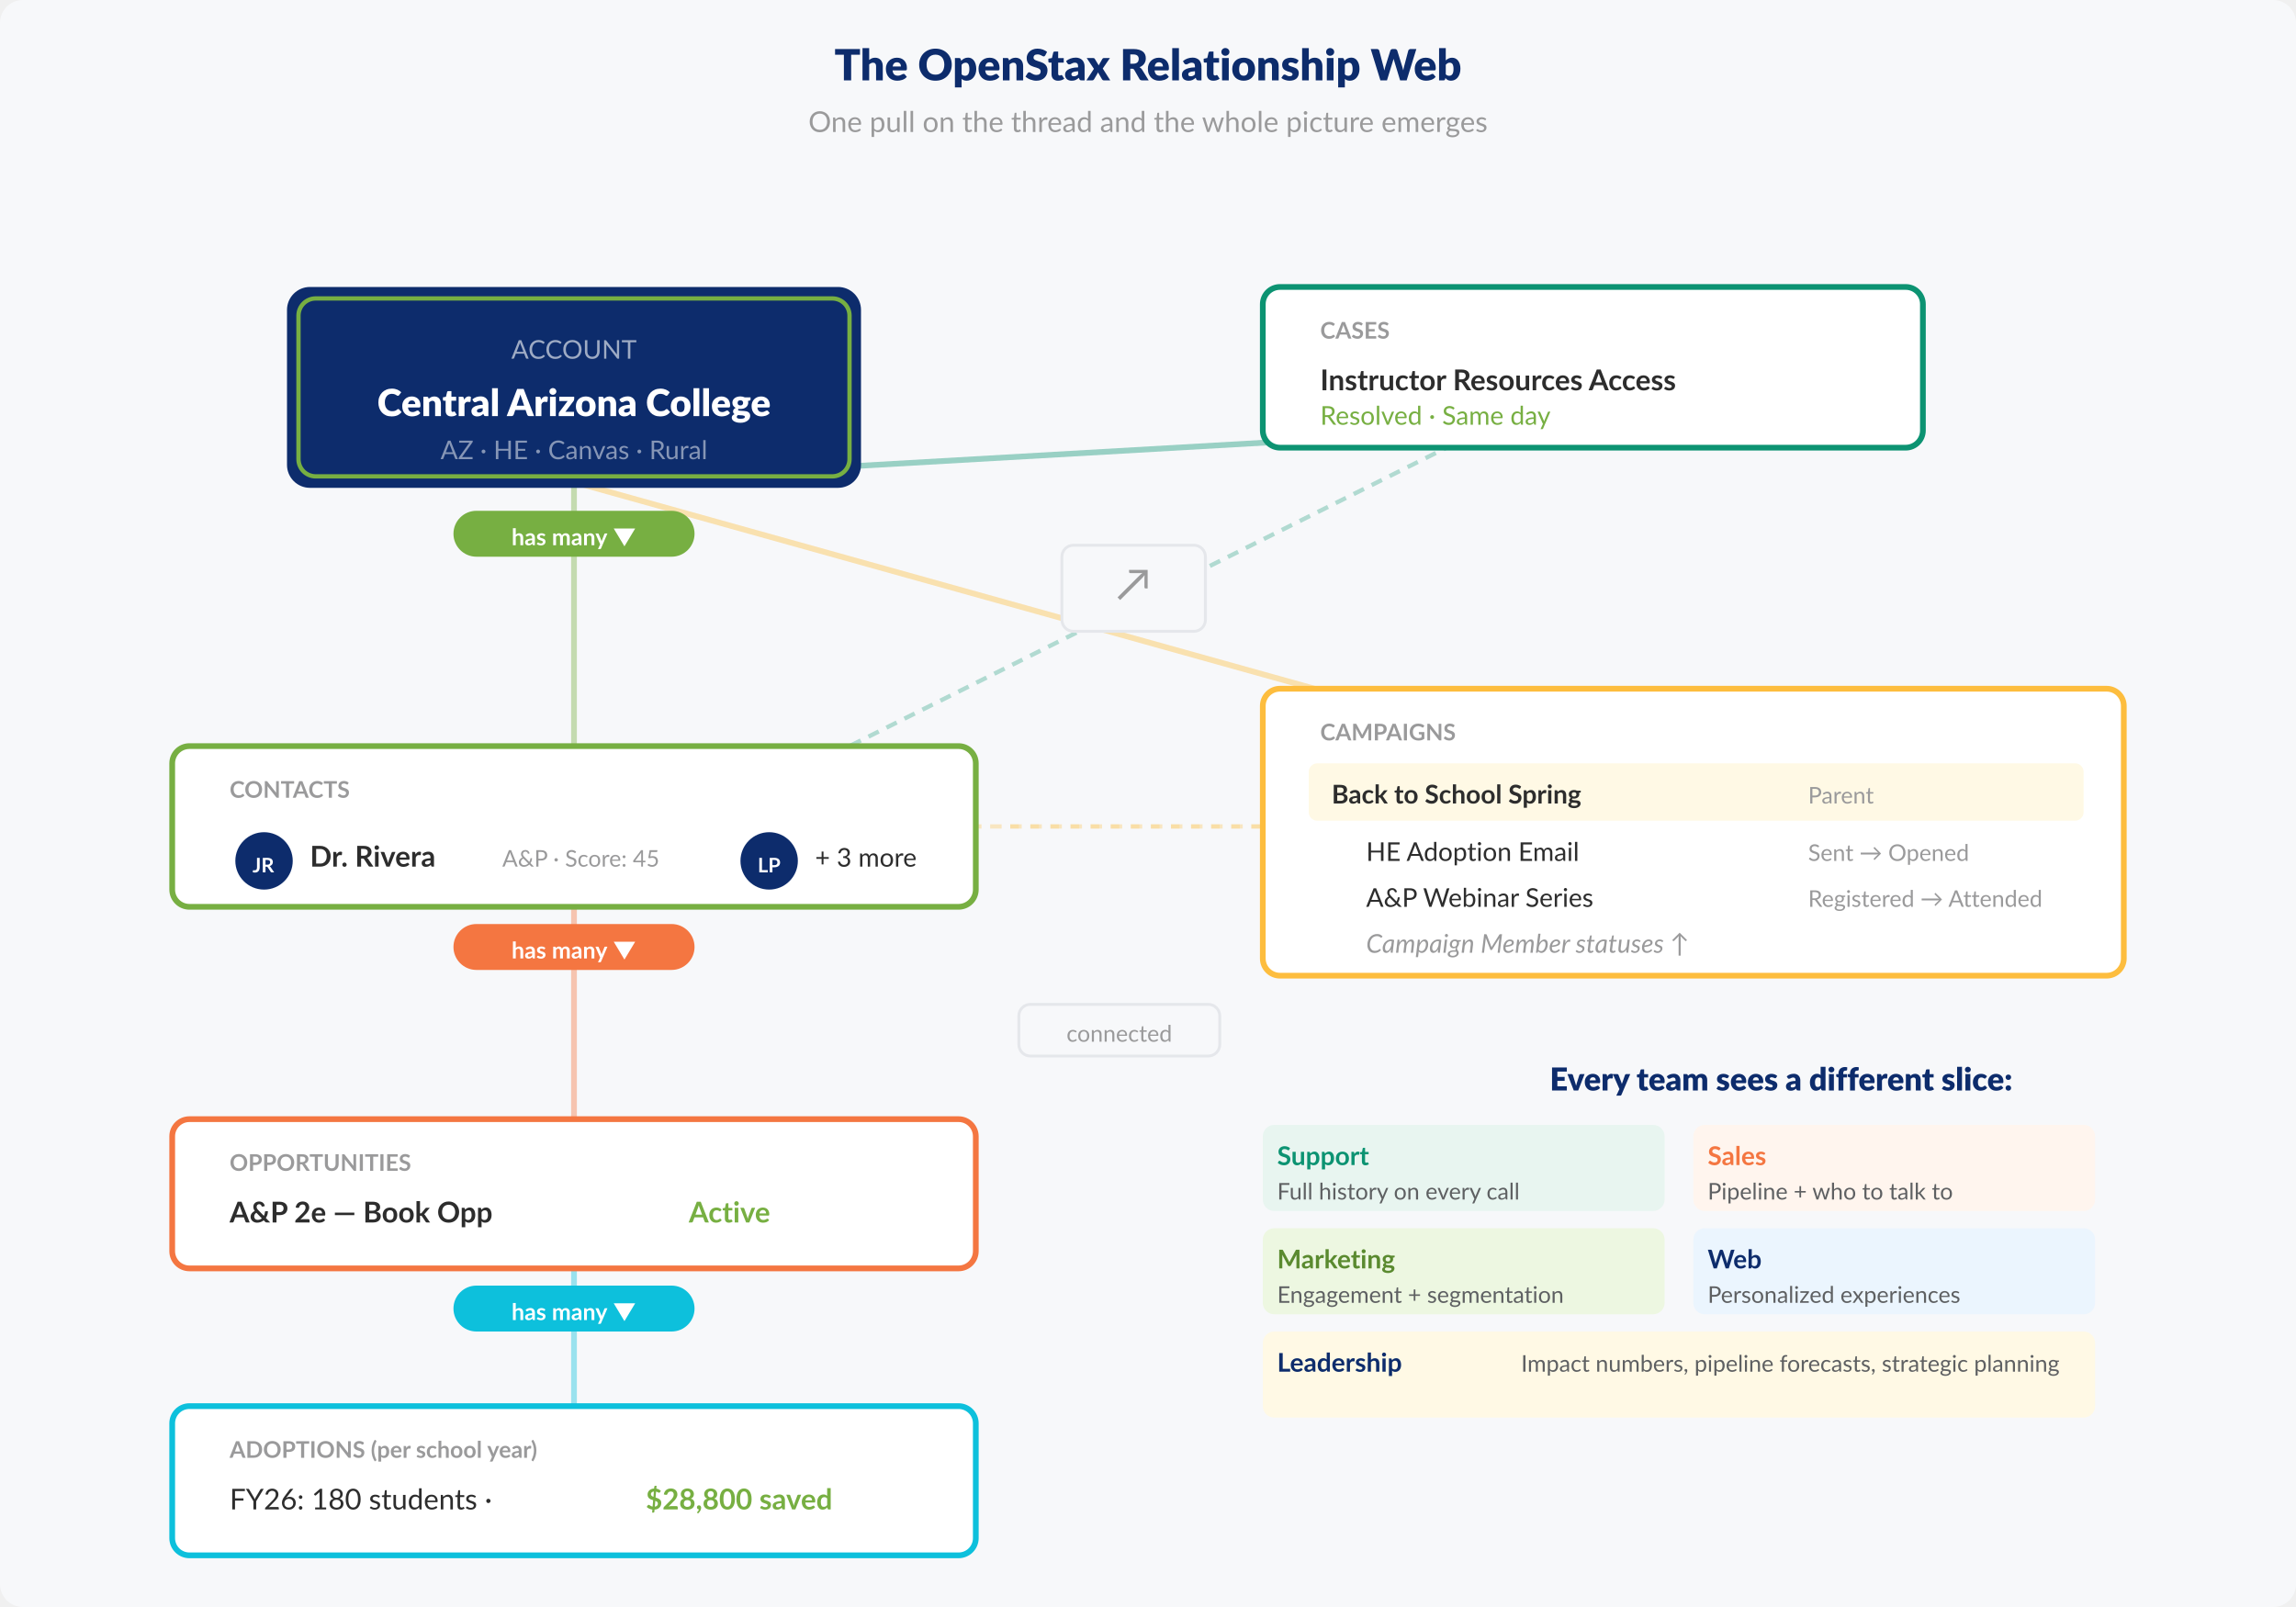
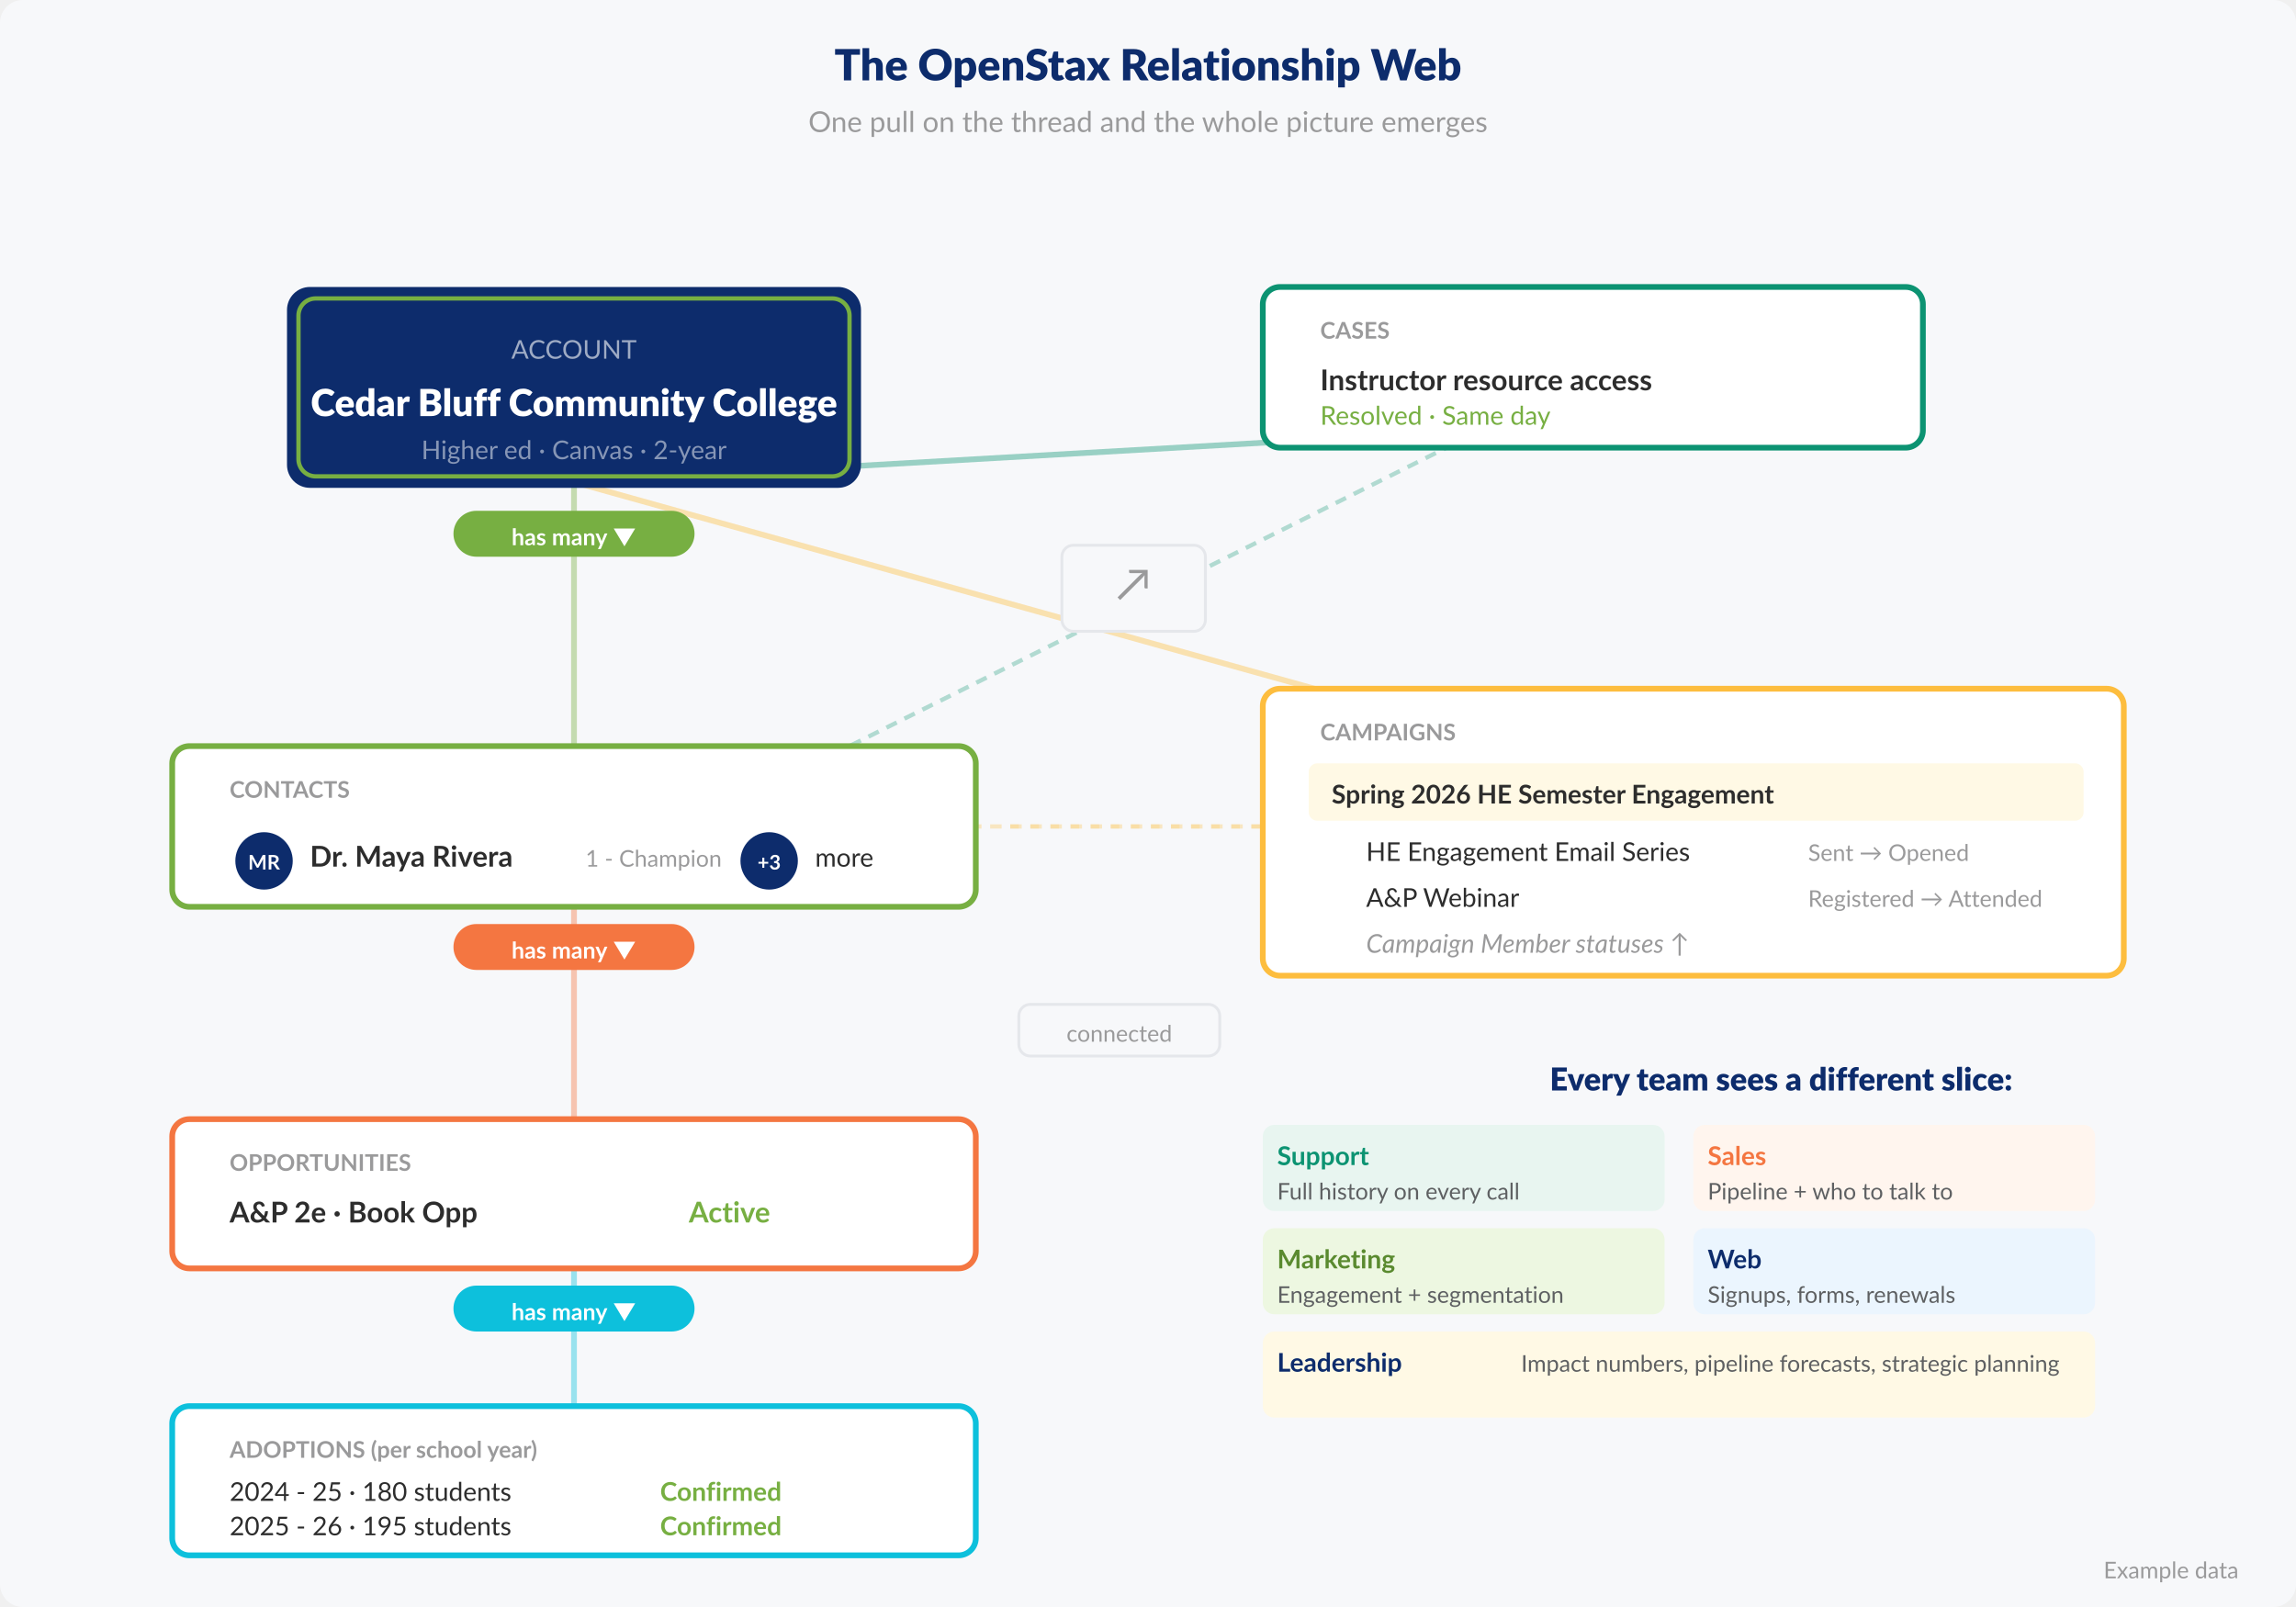
<svg xmlns="http://www.w3.org/2000/svg" viewBox="0 0 800 560" font-family="Lato, -apple-system, sans-serif">
  <rect width="800" height="560" fill="#F7F8FA" rx="8" />
  <text x="400" y="28" fill="#0D2C6C" font-size="15" font-weight="900" text-anchor="middle">The OpenStax Relationship Web</text>
  <text x="400" y="46" fill="#9A9A9B" font-size="10" text-anchor="middle">One pull on the thread and the whole picture emerges</text>
  <line x1="200" y1="168" x2="200" y2="260" stroke="#77AF42" stroke-width="2" opacity="0.4" />
  <line x1="200" y1="168" x2="550" y2="148" stroke="#0C9372" stroke-width="2" opacity="0.4" />
  <line x1="200" y1="168" x2="630" y2="288" stroke="#FDBD3E" stroke-width="2" opacity="0.4" />
  <line x1="200" y1="310" x2="200" y2="390" stroke="#F47641" stroke-width="2" opacity="0.4" />
  <line x1="240" y1="288" x2="520" y2="148" stroke="#0C9372" stroke-width="1.5" opacity="0.3" stroke-dasharray="4,3" />
  <line x1="240" y1="288" x2="600" y2="288" stroke="#FDBD3E" stroke-width="1.5" opacity="0.3" stroke-dasharray="4,3" />
  <line x1="200" y1="440" x2="200" y2="490" stroke="#0DC0DC" stroke-width="2" opacity="0.4" />
  <line x1="600" y1="288" x2="350" y2="288" stroke="#FDBD3E" stroke-width="1.5" opacity="0.2" stroke-dasharray="3,4" />
  <rect x="100" y="100" width="200" height="70" rx="8" fill="#0D2C6C" />
  <rect x="104" y="104" width="192" height="62" rx="6" fill="#0D2C6C" stroke="#77AF42" stroke-width="1.5" />
  <text x="200" y="125" fill="rgba(255,255,255,0.6)" font-size="9" text-anchor="middle">ACCOUNT</text>
-   <text x="200" y="145" fill="#fff" font-size="13" font-weight="900" text-anchor="middle">Central Arizona College</text>
-   <text x="200" y="160" fill="rgba(255,255,255,0.5)" font-size="9" text-anchor="middle">AZ · HE · Canvas · Rural</text>
+   <text x="200" y="145" fill="#fff" font-size="13" font-weight="900" text-anchor="middle">Cedar Bluff Community College</text>
+   <text x="200" y="160" fill="rgba(255,255,255,0.5)" font-size="9" text-anchor="middle">Higher ed · Canvas · 2-year</text>
  <rect x="158" y="178" width="84" height="16" rx="8" fill="#77AF42" />
  <text x="200" y="190" fill="#fff" font-size="8" font-weight="700" text-anchor="middle">has many ▼</text>
  <rect x="60" y="260" width="280" height="56" rx="6" fill="#fff" stroke="#77AF42" stroke-width="2" />
  <text x="80" y="278" fill="#9A9A9B" font-size="8" font-weight="700">CONTACTS</text>
  <circle cx="92" cy="300" r="10" fill="#0D2C6C" />
-   <text x="88" y="304" fill="#fff" font-size="7" font-weight="700">JR</text>
-   <text x="108" y="302" fill="#2d2d2d" font-size="10" font-weight="700">Dr. Rivera</text>
-   <text x="175" y="302" fill="#9A9A9B" font-size="8">A&amp;P · Score: 45</text>
+   <text x="92" y="303" fill="#fff" font-size="7" font-weight="700" text-anchor="middle">MR</text>
+   <text x="108" y="302" fill="#2d2d2d" font-size="10" font-weight="700">Dr. Maya Rivera</text>
+   <text x="204" y="302" fill="#9A9A9B" font-size="8">1 - Champion</text>
  <circle cx="268" cy="300" r="10" fill="#0D2C6C" />
-   <text x="264" y="304" fill="#fff" font-size="7" font-weight="700">LP</text>
-   <text x="284" y="302" fill="#2d2d2d" font-size="9">+ 3 more</text>
+   <text x="268" y="303" fill="#fff" font-size="7" font-weight="700" text-anchor="middle">+3</text>
+   <text x="284" y="302" fill="#2d2d2d" font-size="9">more</text>
  <rect x="158" y="322" width="84" height="16" rx="8" fill="#F47641" />
  <text x="200" y="334" fill="#fff" font-size="8" font-weight="700" text-anchor="middle">has many ▼</text>
  <rect x="60" y="390" width="280" height="52" rx="6" fill="#fff" stroke="#F47641" stroke-width="2" />
  <text x="80" y="408" fill="#9A9A9B" font-size="8" font-weight="700">OPPORTUNITIES</text>
-   <text x="80" y="426" fill="#2d2d2d" font-size="10" font-weight="700">A&amp;P 2e — Book Opp</text>
+   <text x="80" y="426" fill="#2d2d2d" font-size="10" font-weight="700">A&amp;P 2e · Book Opp</text>
  <text x="240" y="426" fill="#77AF42" font-size="10" font-weight="700">Active</text>
  <rect x="158" y="448" width="84" height="16" rx="8" fill="#0DC0DC" />
  <text x="200" y="460" fill="#fff" font-size="8" font-weight="700" text-anchor="middle">has many ▼</text>
  <rect x="60" y="490" width="280" height="52" rx="6" fill="#fff" stroke="#0DC0DC" stroke-width="2" />
  <text x="80" y="508" fill="#9A9A9B" font-size="8" font-weight="700">ADOPTIONS (per school year)</text>
-   <text x="80" y="526" fill="#2d2d2d" font-size="10">FY26: 180 students ·</text>
-   <text x="225" y="526" fill="#77AF42" font-size="10" font-weight="700">$28,800 saved</text>
+   <text x="80" y="523" fill="#2d2d2d" font-size="9">2024 - 25 · 180 students</text>
+   <text x="80" y="535" fill="#2d2d2d" font-size="9">2025 - 26 · 195 students</text>
+   <text x="230" y="523" fill="#77AF42" font-size="9" font-weight="700">Confirmed</text>
+   <text x="230" y="535" fill="#77AF42" font-size="9" font-weight="700">Confirmed</text>
  <rect x="440" y="100" width="230" height="56" rx="6" fill="#fff" stroke="#0C9372" stroke-width="2" />
  <text x="460" y="118" fill="#9A9A9B" font-size="8" font-weight="700">CASES</text>
-   <text x="460" y="136" fill="#2d2d2d" font-size="10" font-weight="700">Instructor Resources Access</text>
+   <text x="460" y="136" fill="#2d2d2d" font-size="10" font-weight="700">Instructor resource access</text>
  <text x="460" y="148" fill="#77AF42" font-size="9">Resolved · Same day</text>
  <rect x="440" y="240" width="300" height="100" rx="6" fill="#fff" stroke="#FDBD3E" stroke-width="2" />
  <text x="460" y="258" fill="#9A9A9B" font-size="8" font-weight="700">CAMPAIGNS</text>
  <rect x="456" y="266" width="270" height="20" rx="3" fill="#FFF9E5" />
-   <text x="464" y="280" fill="#2d2d2d" font-size="9" font-weight="700">Back to School Spring</text>
-   <text x="630" y="280" fill="#9A9A9B" font-size="8">Parent</text>
-   <text x="476" y="300" fill="#2d2d2d" font-size="9">HE Adoption Email</text>
+   <text x="464" y="280" fill="#2d2d2d" font-size="9" font-weight="700">Spring 2026 HE Semester Engagement</text>
+   <text x="476" y="300" fill="#2d2d2d" font-size="9">HE Engagement Email Series</text>
  <text x="630" y="300" fill="#9A9A9B" font-size="8">Sent → Opened</text>
-   <text x="476" y="316" fill="#2d2d2d" font-size="9">A&amp;P Webinar Series</text>
+   <text x="476" y="316" fill="#2d2d2d" font-size="9">A&amp;P Webinar</text>
  <text x="630" y="316" fill="#9A9A9B" font-size="8">Registered → Attended</text>
  <text x="476" y="332" fill="#9A9A9B" font-size="9" font-style="italic">Campaign Member statuses ↑</text>
  <text x="540" y="380" fill="#0D2C6C" font-size="11" font-weight="900">Every team sees a different slice:</text>
  <rect x="440" y="392" width="140" height="30" rx="4" fill="#E8F5F0" />
  <text x="445" y="406" fill="#0C9372" font-size="9" font-weight="700">Support</text>
  <text x="445" y="418" fill="#5E6062" font-size="8">Full history on every call</text>
  <rect x="590" y="392" width="140" height="30" rx="4" fill="#FFF5EE" />
  <text x="595" y="406" fill="#F47641" font-size="9" font-weight="700">Sales</text>
  <text x="595" y="418" fill="#5E6062" font-size="8">Pipeline + who to talk to</text>
  <rect x="440" y="428" width="140" height="30" rx="4" fill="#EDF7E1" />
  <text x="445" y="442" fill="#5a8a2f" font-size="9" font-weight="700">Marketing</text>
  <text x="445" y="454" fill="#5E6062" font-size="8">Engagement + segmentation</text>
  <rect x="590" y="428" width="140" height="30" rx="4" fill="#EBF5FE" />
  <text x="595" y="442" fill="#0D2C6C" font-size="9" font-weight="700">Web</text>
-   <text x="595" y="454" fill="#5E6062" font-size="8">Personalized experiences</text>
+   <text x="595" y="454" fill="#5E6062" font-size="8">Signups, forms, renewals</text>
  <rect x="440" y="464" width="290" height="30" rx="4" fill="#FFF9E5" />
  <text x="445" y="478" fill="#0D2C6C" font-size="9" font-weight="700">Leadership</text>
  <text x="530" y="478" fill="#5E6062" font-size="8">Impact numbers, pipeline forecasts, strategic planning</text>
  <rect x="370" y="190" width="50" height="30" rx="4" fill="#F7F8FA" stroke="#E5E7EB" stroke-width="1" />
  <text x="395" y="209" fill="#9A9A9B" font-size="16" text-anchor="middle">↗</text>
  <rect x="355" y="350" width="70" height="18" rx="4" fill="#F7F8FA" stroke="#E5E7EB" stroke-width="1" />
  <text x="390" y="363" fill="#9A9A9B" font-size="8" text-anchor="middle">connected</text>
+   <text x="780" y="550" fill="#9A9A9B" font-size="8" text-anchor="end">Example data</text>
</svg>
